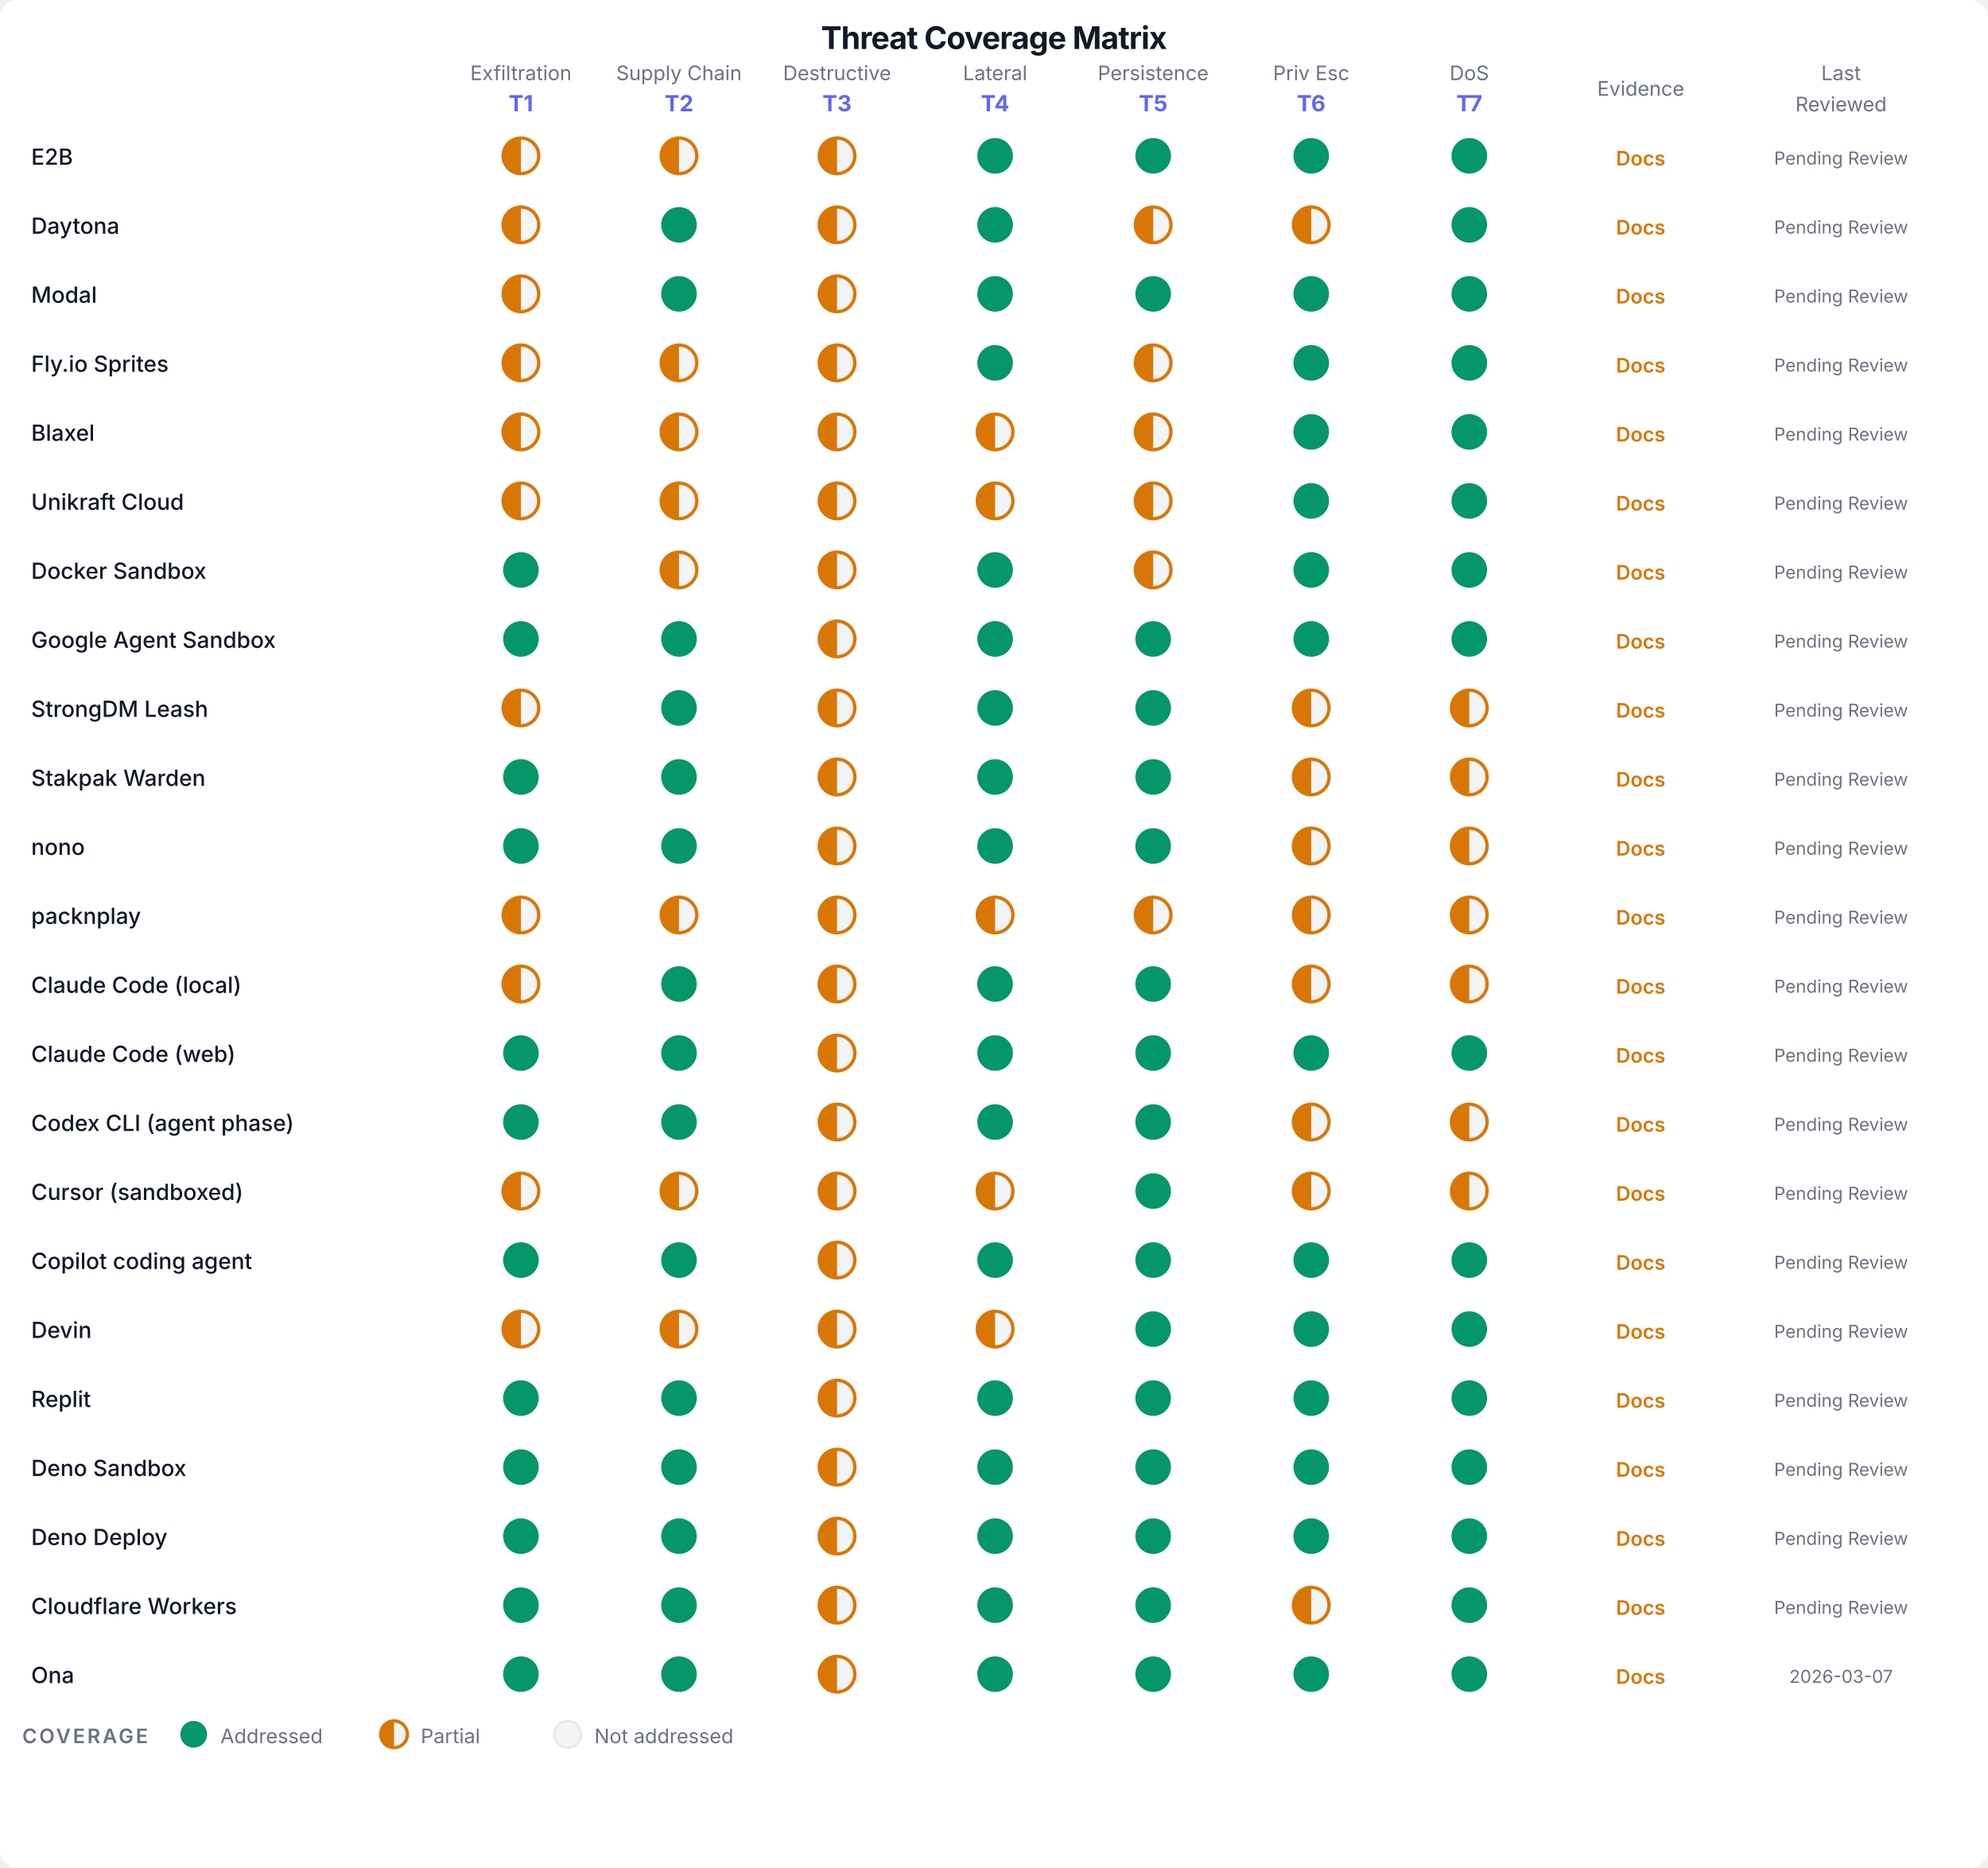
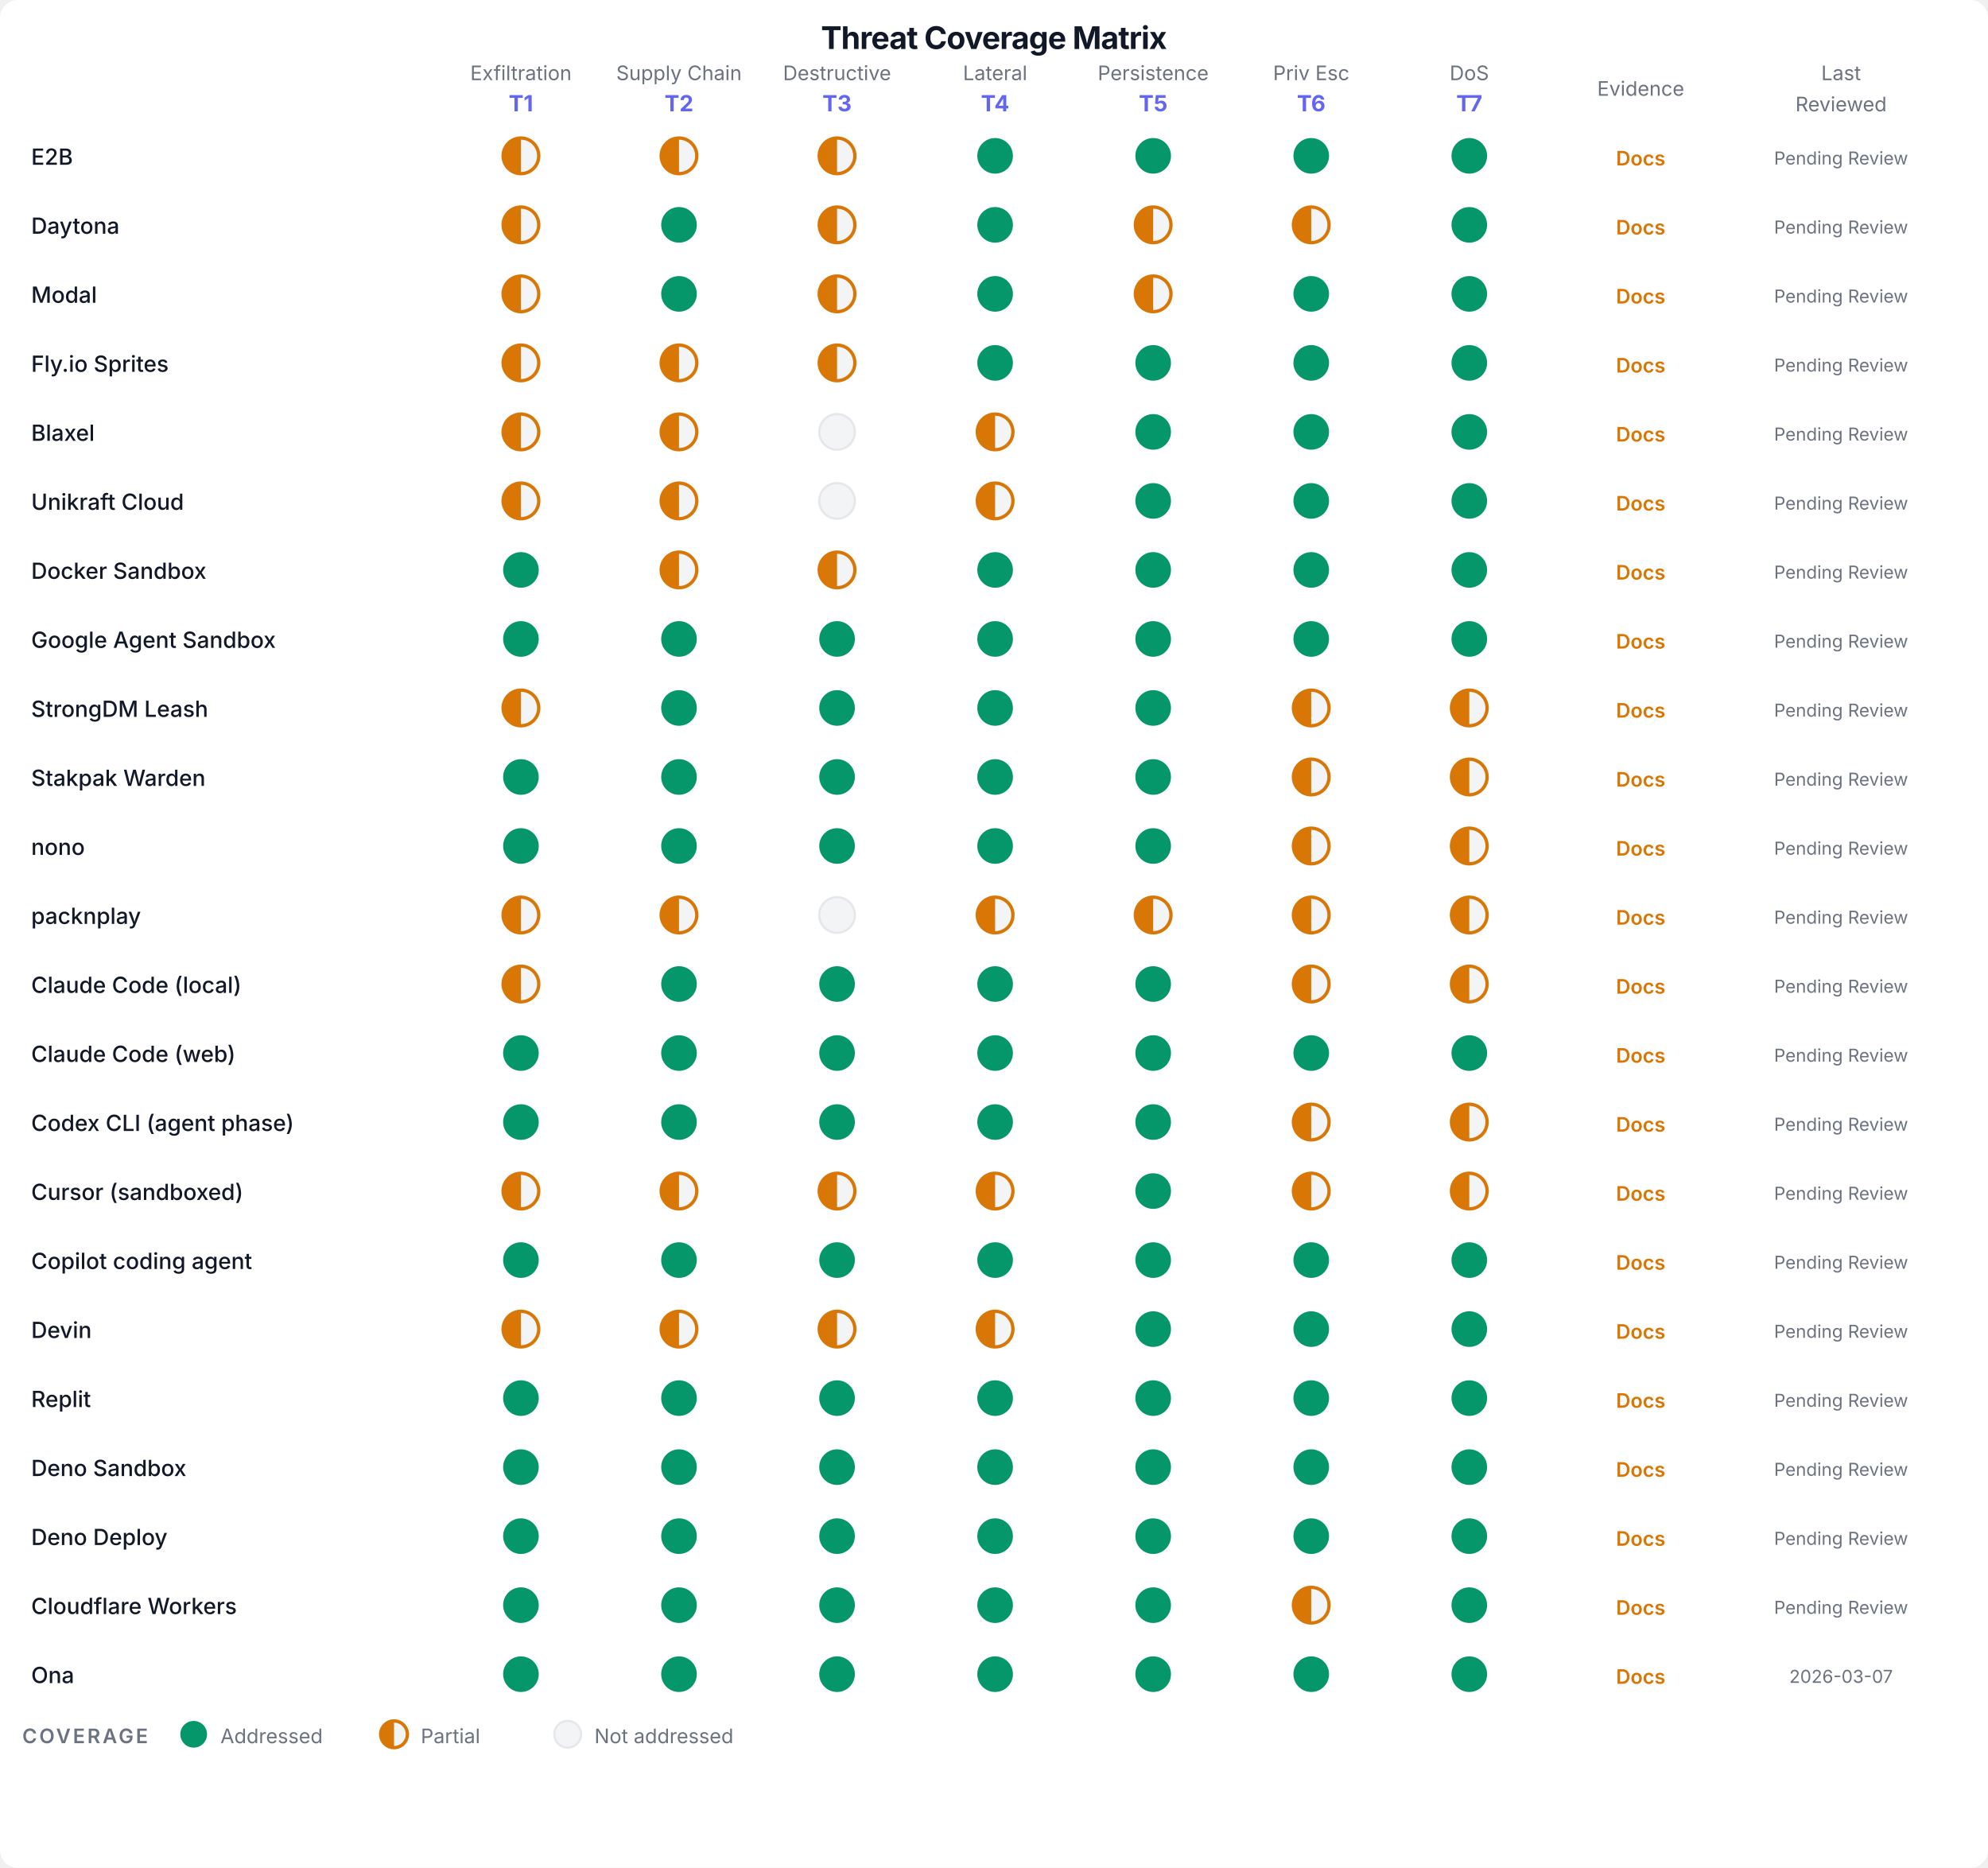
<svg xmlns="http://www.w3.org/2000/svg" viewBox="0 0 893 839" font-family="system-ui, -apple-system, 'Segoe UI', sans-serif">
  <rect width="893" height="839" fill="white" rx="8" />
  <text x="446.5" y="22" fill="#111827" font-size="14" font-weight="700" text-anchor="middle" letter-spacing="-0.3">Threat Coverage Matrix</text>
  <text x="234.0" y="36" fill="#6b7280" font-size="9" text-anchor="middle">Exfiltration</text>
  <text x="234.0" y="50" fill="#6366f1" font-size="10" font-weight="700" text-anchor="middle">T1</text>
  <text x="305.0" y="36" fill="#6b7280" font-size="9" text-anchor="middle">Supply Chain</text>
  <text x="305.0" y="50" fill="#6366f1" font-size="10" font-weight="700" text-anchor="middle">T2</text>
  <text x="376.0" y="36" fill="#6b7280" font-size="9" text-anchor="middle">Destructive</text>
  <text x="376.0" y="50" fill="#6366f1" font-size="10" font-weight="700" text-anchor="middle">T3</text>
  <text x="447.0" y="36" fill="#6b7280" font-size="9" text-anchor="middle">Lateral</text>
  <text x="447.0" y="50" fill="#6366f1" font-size="10" font-weight="700" text-anchor="middle">T4</text>
  <text x="518.0" y="36" fill="#6b7280" font-size="9" text-anchor="middle">Persistence</text>
  <text x="518.0" y="50" fill="#6366f1" font-size="10" font-weight="700" text-anchor="middle">T5</text>
  <text x="589.0" y="36" fill="#6b7280" font-size="9" text-anchor="middle">Priv Esc</text>
  <text x="589.0" y="50" fill="#6366f1" font-size="10" font-weight="700" text-anchor="middle">T6</text>
  <text x="660.0" y="36" fill="#6b7280" font-size="9" text-anchor="middle">DoS</text>
  <text x="660.0" y="50" fill="#6366f1" font-size="10" font-weight="700" text-anchor="middle">T7</text>
  <text x="737.0" y="43" fill="#6b7280" font-size="9" text-anchor="middle">Evidence</text>
  <text x="827.0" y="36" fill="#6b7280" font-size="9" text-anchor="middle">Last</text>
  <text x="827.0" y="50" fill="#6b7280" font-size="9" text-anchor="middle">Reviewed</text>
  <text x="14" y="74.0" fill="#111827" font-size="10" font-weight="500">E2B</text>
  <circle cx="234.0" cy="70.0" r="8" fill="#f3f4f6" stroke="#e5e7eb" stroke-width="1" />
  <path d="M 234.0,62.0 A 8,8 0 0,0 234.0,78.0 Z" fill="#d97706" />
  <circle cx="234.0" cy="70.0" r="8" fill="none" stroke="#d97706" stroke-width="1.5" />
  <circle cx="305.0" cy="70.0" r="8" fill="#f3f4f6" stroke="#e5e7eb" stroke-width="1" />
  <path d="M 305.0,62.0 A 8,8 0 0,0 305.0,78.0 Z" fill="#d97706" />
  <circle cx="305.0" cy="70.0" r="8" fill="none" stroke="#d97706" stroke-width="1.5" />
  <circle cx="376.0" cy="70.0" r="8" fill="#f3f4f6" stroke="#e5e7eb" stroke-width="1" />
  <path d="M 376.0,62.0 A 8,8 0 0,0 376.0,78.0 Z" fill="#d97706" />
  <circle cx="376.0" cy="70.0" r="8" fill="none" stroke="#d97706" stroke-width="1.5" />
  <circle cx="447.0" cy="70.0" r="8" fill="#059669" />
  <circle cx="518.0" cy="70.0" r="8" fill="#059669" />
  <circle cx="589.0" cy="70.0" r="8" fill="#059669" />
  <circle cx="660.0" cy="70.0" r="8" fill="#059669" />
  <text x="737.0" y="71.0" fill="#d97706" font-size="9" font-weight="600" text-anchor="middle" dominant-baseline="middle">Docs</text>
  <text x="827.0" y="71.0" fill="#6b7280" font-size="8" text-anchor="middle" dominant-baseline="middle">Pending Review</text>
  <text x="14" y="105.0" fill="#111827" font-size="10" font-weight="500">Daytona</text>
  <circle cx="234.0" cy="101.0" r="8" fill="#f3f4f6" stroke="#e5e7eb" stroke-width="1" />
  <path d="M 234.0,93.0 A 8,8 0 0,0 234.0,109.0 Z" fill="#d97706" />
  <circle cx="234.0" cy="101.0" r="8" fill="none" stroke="#d97706" stroke-width="1.5" />
  <circle cx="305.0" cy="101.0" r="8" fill="#059669" />
  <circle cx="376.0" cy="101.0" r="8" fill="#f3f4f6" stroke="#e5e7eb" stroke-width="1" />
  <path d="M 376.0,93.0 A 8,8 0 0,0 376.0,109.0 Z" fill="#d97706" />
  <circle cx="376.0" cy="101.0" r="8" fill="none" stroke="#d97706" stroke-width="1.5" />
  <circle cx="447.0" cy="101.0" r="8" fill="#059669" />
  <circle cx="518.0" cy="101.0" r="8" fill="#f3f4f6" stroke="#e5e7eb" stroke-width="1" />
  <path d="M 518.0,93.0 A 8,8 0 0,0 518.0,109.0 Z" fill="#d97706" />
  <circle cx="518.0" cy="101.0" r="8" fill="none" stroke="#d97706" stroke-width="1.5" />
  <circle cx="589.0" cy="101.0" r="8" fill="#f3f4f6" stroke="#e5e7eb" stroke-width="1" />
  <path d="M 589.0,93.0 A 8,8 0 0,0 589.0,109.0 Z" fill="#d97706" />
  <circle cx="589.0" cy="101.0" r="8" fill="none" stroke="#d97706" stroke-width="1.5" />
  <circle cx="660.0" cy="101.0" r="8" fill="#059669" />
  <text x="737.0" y="102.0" fill="#d97706" font-size="9" font-weight="600" text-anchor="middle" dominant-baseline="middle">Docs</text>
  <text x="827.0" y="102.0" fill="#6b7280" font-size="8" text-anchor="middle" dominant-baseline="middle">Pending Review</text>
  <text x="14" y="136.0" fill="#111827" font-size="10" font-weight="500">Modal</text>
  <circle cx="234.0" cy="132.0" r="8" fill="#f3f4f6" stroke="#e5e7eb" stroke-width="1" />
  <path d="M 234.0,124.0 A 8,8 0 0,0 234.0,140.0 Z" fill="#d97706" />
  <circle cx="234.0" cy="132.0" r="8" fill="none" stroke="#d97706" stroke-width="1.5" />
  <circle cx="305.0" cy="132.0" r="8" fill="#059669" />
  <circle cx="376.0" cy="132.0" r="8" fill="#f3f4f6" stroke="#e5e7eb" stroke-width="1" />
  <path d="M 376.0,124.0 A 8,8 0 0,0 376.0,140.0 Z" fill="#d97706" />
  <circle cx="376.0" cy="132.0" r="8" fill="none" stroke="#d97706" stroke-width="1.5" />
  <circle cx="447.0" cy="132.0" r="8" fill="#059669" />
-   <circle cx="518.0" cy="132.0" r="8" fill="#059669" />
+   <circle cx="518.0" cy="132.0" r="8" fill="#f3f4f6" stroke="#e5e7eb" stroke-width="1" />
+   <path d="M 518.0,124.0 A 8,8 0 0,0 518.0,140.0 Z" fill="#d97706" />
+   <circle cx="518.0" cy="132.0" r="8" fill="none" stroke="#d97706" stroke-width="1.5" />
  <circle cx="589.0" cy="132.0" r="8" fill="#059669" />
  <circle cx="660.0" cy="132.0" r="8" fill="#059669" />
  <text x="737.0" y="133.0" fill="#d97706" font-size="9" font-weight="600" text-anchor="middle" dominant-baseline="middle">Docs</text>
  <text x="827.0" y="133.0" fill="#6b7280" font-size="8" text-anchor="middle" dominant-baseline="middle">Pending Review</text>
  <text x="14" y="167.0" fill="#111827" font-size="10" font-weight="500">Fly.io Sprites</text>
  <circle cx="234.0" cy="163.0" r="8" fill="#f3f4f6" stroke="#e5e7eb" stroke-width="1" />
  <path d="M 234.0,155.0 A 8,8 0 0,0 234.0,171.0 Z" fill="#d97706" />
  <circle cx="234.0" cy="163.0" r="8" fill="none" stroke="#d97706" stroke-width="1.5" />
  <circle cx="305.0" cy="163.0" r="8" fill="#f3f4f6" stroke="#e5e7eb" stroke-width="1" />
  <path d="M 305.0,155.0 A 8,8 0 0,0 305.0,171.0 Z" fill="#d97706" />
  <circle cx="305.0" cy="163.0" r="8" fill="none" stroke="#d97706" stroke-width="1.5" />
  <circle cx="376.0" cy="163.0" r="8" fill="#f3f4f6" stroke="#e5e7eb" stroke-width="1" />
  <path d="M 376.0,155.0 A 8,8 0 0,0 376.0,171.0 Z" fill="#d97706" />
  <circle cx="376.0" cy="163.0" r="8" fill="none" stroke="#d97706" stroke-width="1.5" />
  <circle cx="447.0" cy="163.0" r="8" fill="#059669" />
-   <circle cx="518.0" cy="163.0" r="8" fill="#f3f4f6" stroke="#e5e7eb" stroke-width="1" />
-   <path d="M 518.0,155.0 A 8,8 0 0,0 518.0,171.0 Z" fill="#d97706" />
-   <circle cx="518.0" cy="163.0" r="8" fill="none" stroke="#d97706" stroke-width="1.5" />
+   <circle cx="518.0" cy="163.0" r="8" fill="#059669" />
  <circle cx="589.0" cy="163.0" r="8" fill="#059669" />
  <circle cx="660.0" cy="163.0" r="8" fill="#059669" />
  <text x="737.0" y="164.0" fill="#d97706" font-size="9" font-weight="600" text-anchor="middle" dominant-baseline="middle">Docs</text>
  <text x="827.0" y="164.0" fill="#6b7280" font-size="8" text-anchor="middle" dominant-baseline="middle">Pending Review</text>
  <text x="14" y="198.0" fill="#111827" font-size="10" font-weight="500">Blaxel</text>
  <circle cx="234.0" cy="194.0" r="8" fill="#f3f4f6" stroke="#e5e7eb" stroke-width="1" />
  <path d="M 234.0,186.0 A 8,8 0 0,0 234.0,202.0 Z" fill="#d97706" />
  <circle cx="234.0" cy="194.0" r="8" fill="none" stroke="#d97706" stroke-width="1.5" />
  <circle cx="305.0" cy="194.0" r="8" fill="#f3f4f6" stroke="#e5e7eb" stroke-width="1" />
  <path d="M 305.0,186.0 A 8,8 0 0,0 305.0,202.0 Z" fill="#d97706" />
  <circle cx="305.0" cy="194.0" r="8" fill="none" stroke="#d97706" stroke-width="1.5" />
  <circle cx="376.0" cy="194.0" r="8" fill="#f3f4f6" stroke="#e5e7eb" stroke-width="1" />
-   <path d="M 376.0,186.0 A 8,8 0 0,0 376.0,202.0 Z" fill="#d97706" />
-   <circle cx="376.0" cy="194.0" r="8" fill="none" stroke="#d97706" stroke-width="1.5" />
  <circle cx="447.0" cy="194.0" r="8" fill="#f3f4f6" stroke="#e5e7eb" stroke-width="1" />
  <path d="M 447.0,186.0 A 8,8 0 0,0 447.0,202.0 Z" fill="#d97706" />
  <circle cx="447.0" cy="194.0" r="8" fill="none" stroke="#d97706" stroke-width="1.5" />
-   <circle cx="518.0" cy="194.0" r="8" fill="#f3f4f6" stroke="#e5e7eb" stroke-width="1" />
-   <path d="M 518.0,186.0 A 8,8 0 0,0 518.0,202.0 Z" fill="#d97706" />
-   <circle cx="518.0" cy="194.0" r="8" fill="none" stroke="#d97706" stroke-width="1.5" />
+   <circle cx="518.0" cy="194.0" r="8" fill="#059669" />
  <circle cx="589.0" cy="194.0" r="8" fill="#059669" />
  <circle cx="660.0" cy="194.0" r="8" fill="#059669" />
  <text x="737.0" y="195.0" fill="#d97706" font-size="9" font-weight="600" text-anchor="middle" dominant-baseline="middle">Docs</text>
  <text x="827.0" y="195.0" fill="#6b7280" font-size="8" text-anchor="middle" dominant-baseline="middle">Pending Review</text>
  <text x="14" y="229.0" fill="#111827" font-size="10" font-weight="500">Unikraft Cloud</text>
  <circle cx="234.0" cy="225.0" r="8" fill="#f3f4f6" stroke="#e5e7eb" stroke-width="1" />
  <path d="M 234.0,217.0 A 8,8 0 0,0 234.0,233.0 Z" fill="#d97706" />
  <circle cx="234.0" cy="225.0" r="8" fill="none" stroke="#d97706" stroke-width="1.5" />
  <circle cx="305.0" cy="225.0" r="8" fill="#f3f4f6" stroke="#e5e7eb" stroke-width="1" />
  <path d="M 305.0,217.0 A 8,8 0 0,0 305.0,233.0 Z" fill="#d97706" />
  <circle cx="305.0" cy="225.0" r="8" fill="none" stroke="#d97706" stroke-width="1.5" />
  <circle cx="376.0" cy="225.0" r="8" fill="#f3f4f6" stroke="#e5e7eb" stroke-width="1" />
-   <path d="M 376.0,217.0 A 8,8 0 0,0 376.0,233.0 Z" fill="#d97706" />
-   <circle cx="376.0" cy="225.0" r="8" fill="none" stroke="#d97706" stroke-width="1.5" />
  <circle cx="447.0" cy="225.0" r="8" fill="#f3f4f6" stroke="#e5e7eb" stroke-width="1" />
  <path d="M 447.0,217.0 A 8,8 0 0,0 447.0,233.0 Z" fill="#d97706" />
  <circle cx="447.0" cy="225.0" r="8" fill="none" stroke="#d97706" stroke-width="1.5" />
-   <circle cx="518.0" cy="225.0" r="8" fill="#f3f4f6" stroke="#e5e7eb" stroke-width="1" />
-   <path d="M 518.0,217.0 A 8,8 0 0,0 518.0,233.0 Z" fill="#d97706" />
-   <circle cx="518.0" cy="225.0" r="8" fill="none" stroke="#d97706" stroke-width="1.5" />
+   <circle cx="518.0" cy="225.0" r="8" fill="#059669" />
  <circle cx="589.0" cy="225.0" r="8" fill="#059669" />
  <circle cx="660.0" cy="225.0" r="8" fill="#059669" />
  <text x="737.0" y="226.0" fill="#d97706" font-size="9" font-weight="600" text-anchor="middle" dominant-baseline="middle">Docs</text>
  <text x="827.0" y="226.0" fill="#6b7280" font-size="8" text-anchor="middle" dominant-baseline="middle">Pending Review</text>
  <text x="14" y="260.0" fill="#111827" font-size="10" font-weight="500">Docker Sandbox</text>
  <circle cx="234.0" cy="256.0" r="8" fill="#059669" />
  <circle cx="305.0" cy="256.0" r="8" fill="#f3f4f6" stroke="#e5e7eb" stroke-width="1" />
  <path d="M 305.0,248.0 A 8,8 0 0,0 305.0,264.0 Z" fill="#d97706" />
  <circle cx="305.0" cy="256.0" r="8" fill="none" stroke="#d97706" stroke-width="1.5" />
  <circle cx="376.0" cy="256.0" r="8" fill="#f3f4f6" stroke="#e5e7eb" stroke-width="1" />
  <path d="M 376.0,248.0 A 8,8 0 0,0 376.0,264.0 Z" fill="#d97706" />
  <circle cx="376.0" cy="256.0" r="8" fill="none" stroke="#d97706" stroke-width="1.5" />
  <circle cx="447.0" cy="256.0" r="8" fill="#059669" />
-   <circle cx="518.0" cy="256.0" r="8" fill="#f3f4f6" stroke="#e5e7eb" stroke-width="1" />
-   <path d="M 518.0,248.0 A 8,8 0 0,0 518.0,264.0 Z" fill="#d97706" />
-   <circle cx="518.0" cy="256.0" r="8" fill="none" stroke="#d97706" stroke-width="1.5" />
+   <circle cx="518.0" cy="256.0" r="8" fill="#059669" />
  <circle cx="589.0" cy="256.0" r="8" fill="#059669" />
  <circle cx="660.0" cy="256.0" r="8" fill="#059669" />
  <text x="737.0" y="257.0" fill="#d97706" font-size="9" font-weight="600" text-anchor="middle" dominant-baseline="middle">Docs</text>
  <text x="827.0" y="257.0" fill="#6b7280" font-size="8" text-anchor="middle" dominant-baseline="middle">Pending Review</text>
  <text x="14" y="291.0" fill="#111827" font-size="10" font-weight="500">Google Agent Sandbox</text>
  <circle cx="234.0" cy="287.0" r="8" fill="#059669" />
  <circle cx="305.0" cy="287.0" r="8" fill="#059669" />
-   <circle cx="376.0" cy="287.0" r="8" fill="#f3f4f6" stroke="#e5e7eb" stroke-width="1" />
-   <path d="M 376.0,279.0 A 8,8 0 0,0 376.0,295.0 Z" fill="#d97706" />
-   <circle cx="376.0" cy="287.0" r="8" fill="none" stroke="#d97706" stroke-width="1.5" />
+   <circle cx="376.0" cy="287.0" r="8" fill="#059669" />
  <circle cx="447.0" cy="287.0" r="8" fill="#059669" />
  <circle cx="518.0" cy="287.0" r="8" fill="#059669" />
  <circle cx="589.0" cy="287.0" r="8" fill="#059669" />
  <circle cx="660.0" cy="287.0" r="8" fill="#059669" />
  <text x="737.0" y="288.0" fill="#d97706" font-size="9" font-weight="600" text-anchor="middle" dominant-baseline="middle">Docs</text>
  <text x="827.0" y="288.0" fill="#6b7280" font-size="8" text-anchor="middle" dominant-baseline="middle">Pending Review</text>
  <text x="14" y="322.0" fill="#111827" font-size="10" font-weight="500">StrongDM Leash</text>
  <circle cx="234.0" cy="318.0" r="8" fill="#f3f4f6" stroke="#e5e7eb" stroke-width="1" />
  <path d="M 234.0,310.0 A 8,8 0 0,0 234.0,326.0 Z" fill="#d97706" />
  <circle cx="234.0" cy="318.0" r="8" fill="none" stroke="#d97706" stroke-width="1.5" />
  <circle cx="305.0" cy="318.0" r="8" fill="#059669" />
-   <circle cx="376.0" cy="318.0" r="8" fill="#f3f4f6" stroke="#e5e7eb" stroke-width="1" />
-   <path d="M 376.0,310.0 A 8,8 0 0,0 376.0,326.0 Z" fill="#d97706" />
-   <circle cx="376.0" cy="318.0" r="8" fill="none" stroke="#d97706" stroke-width="1.5" />
+   <circle cx="376.0" cy="318.0" r="8" fill="#059669" />
  <circle cx="447.0" cy="318.0" r="8" fill="#059669" />
  <circle cx="518.0" cy="318.0" r="8" fill="#059669" />
  <circle cx="589.0" cy="318.0" r="8" fill="#f3f4f6" stroke="#e5e7eb" stroke-width="1" />
  <path d="M 589.0,310.0 A 8,8 0 0,0 589.0,326.0 Z" fill="#d97706" />
  <circle cx="589.0" cy="318.0" r="8" fill="none" stroke="#d97706" stroke-width="1.5" />
  <circle cx="660.0" cy="318.0" r="8" fill="#f3f4f6" stroke="#e5e7eb" stroke-width="1" />
  <path d="M 660.0,310.0 A 8,8 0 0,0 660.0,326.0 Z" fill="#d97706" />
  <circle cx="660.0" cy="318.0" r="8" fill="none" stroke="#d97706" stroke-width="1.5" />
  <text x="737.0" y="319.0" fill="#d97706" font-size="9" font-weight="600" text-anchor="middle" dominant-baseline="middle">Docs</text>
  <text x="827.0" y="319.0" fill="#6b7280" font-size="8" text-anchor="middle" dominant-baseline="middle">Pending Review</text>
  <text x="14" y="353.0" fill="#111827" font-size="10" font-weight="500">Stakpak Warden</text>
  <circle cx="234.0" cy="349.0" r="8" fill="#059669" />
  <circle cx="305.0" cy="349.0" r="8" fill="#059669" />
-   <circle cx="376.0" cy="349.0" r="8" fill="#f3f4f6" stroke="#e5e7eb" stroke-width="1" />
-   <path d="M 376.0,341.0 A 8,8 0 0,0 376.0,357.0 Z" fill="#d97706" />
-   <circle cx="376.0" cy="349.0" r="8" fill="none" stroke="#d97706" stroke-width="1.5" />
+   <circle cx="376.0" cy="349.0" r="8" fill="#059669" />
  <circle cx="447.0" cy="349.0" r="8" fill="#059669" />
  <circle cx="518.0" cy="349.0" r="8" fill="#059669" />
  <circle cx="589.0" cy="349.0" r="8" fill="#f3f4f6" stroke="#e5e7eb" stroke-width="1" />
  <path d="M 589.0,341.0 A 8,8 0 0,0 589.0,357.0 Z" fill="#d97706" />
  <circle cx="589.0" cy="349.0" r="8" fill="none" stroke="#d97706" stroke-width="1.5" />
  <circle cx="660.0" cy="349.0" r="8" fill="#f3f4f6" stroke="#e5e7eb" stroke-width="1" />
  <path d="M 660.0,341.0 A 8,8 0 0,0 660.0,357.0 Z" fill="#d97706" />
  <circle cx="660.0" cy="349.0" r="8" fill="none" stroke="#d97706" stroke-width="1.5" />
  <text x="737.0" y="350.0" fill="#d97706" font-size="9" font-weight="600" text-anchor="middle" dominant-baseline="middle">Docs</text>
  <text x="827.0" y="350.0" fill="#6b7280" font-size="8" text-anchor="middle" dominant-baseline="middle">Pending Review</text>
  <text x="14" y="384.0" fill="#111827" font-size="10" font-weight="500">nono</text>
  <circle cx="234.0" cy="380.0" r="8" fill="#059669" />
  <circle cx="305.0" cy="380.0" r="8" fill="#059669" />
-   <circle cx="376.0" cy="380.0" r="8" fill="#f3f4f6" stroke="#e5e7eb" stroke-width="1" />
-   <path d="M 376.0,372.0 A 8,8 0 0,0 376.0,388.0 Z" fill="#d97706" />
-   <circle cx="376.0" cy="380.0" r="8" fill="none" stroke="#d97706" stroke-width="1.5" />
+   <circle cx="376.0" cy="380.0" r="8" fill="#059669" />
  <circle cx="447.0" cy="380.0" r="8" fill="#059669" />
  <circle cx="518.0" cy="380.0" r="8" fill="#059669" />
  <circle cx="589.0" cy="380.0" r="8" fill="#f3f4f6" stroke="#e5e7eb" stroke-width="1" />
  <path d="M 589.0,372.0 A 8,8 0 0,0 589.0,388.0 Z" fill="#d97706" />
  <circle cx="589.0" cy="380.0" r="8" fill="none" stroke="#d97706" stroke-width="1.5" />
  <circle cx="660.0" cy="380.0" r="8" fill="#f3f4f6" stroke="#e5e7eb" stroke-width="1" />
  <path d="M 660.0,372.0 A 8,8 0 0,0 660.0,388.0 Z" fill="#d97706" />
  <circle cx="660.0" cy="380.0" r="8" fill="none" stroke="#d97706" stroke-width="1.5" />
  <text x="737.0" y="381.0" fill="#d97706" font-size="9" font-weight="600" text-anchor="middle" dominant-baseline="middle">Docs</text>
  <text x="827.0" y="381.0" fill="#6b7280" font-size="8" text-anchor="middle" dominant-baseline="middle">Pending Review</text>
  <text x="14" y="415.0" fill="#111827" font-size="10" font-weight="500">packnplay</text>
  <circle cx="234.0" cy="411.0" r="8" fill="#f3f4f6" stroke="#e5e7eb" stroke-width="1" />
  <path d="M 234.0,403.0 A 8,8 0 0,0 234.0,419.0 Z" fill="#d97706" />
  <circle cx="234.0" cy="411.0" r="8" fill="none" stroke="#d97706" stroke-width="1.5" />
  <circle cx="305.0" cy="411.0" r="8" fill="#f3f4f6" stroke="#e5e7eb" stroke-width="1" />
  <path d="M 305.0,403.0 A 8,8 0 0,0 305.0,419.0 Z" fill="#d97706" />
  <circle cx="305.0" cy="411.0" r="8" fill="none" stroke="#d97706" stroke-width="1.5" />
  <circle cx="376.0" cy="411.0" r="8" fill="#f3f4f6" stroke="#e5e7eb" stroke-width="1" />
-   <path d="M 376.0,403.0 A 8,8 0 0,0 376.0,419.0 Z" fill="#d97706" />
-   <circle cx="376.0" cy="411.0" r="8" fill="none" stroke="#d97706" stroke-width="1.5" />
  <circle cx="447.0" cy="411.0" r="8" fill="#f3f4f6" stroke="#e5e7eb" stroke-width="1" />
  <path d="M 447.0,403.0 A 8,8 0 0,0 447.0,419.0 Z" fill="#d97706" />
  <circle cx="447.0" cy="411.0" r="8" fill="none" stroke="#d97706" stroke-width="1.5" />
  <circle cx="518.0" cy="411.0" r="8" fill="#f3f4f6" stroke="#e5e7eb" stroke-width="1" />
  <path d="M 518.0,403.0 A 8,8 0 0,0 518.0,419.0 Z" fill="#d97706" />
  <circle cx="518.0" cy="411.0" r="8" fill="none" stroke="#d97706" stroke-width="1.5" />
  <circle cx="589.0" cy="411.0" r="8" fill="#f3f4f6" stroke="#e5e7eb" stroke-width="1" />
  <path d="M 589.0,403.0 A 8,8 0 0,0 589.0,419.0 Z" fill="#d97706" />
  <circle cx="589.0" cy="411.0" r="8" fill="none" stroke="#d97706" stroke-width="1.5" />
  <circle cx="660.0" cy="411.0" r="8" fill="#f3f4f6" stroke="#e5e7eb" stroke-width="1" />
  <path d="M 660.0,403.0 A 8,8 0 0,0 660.0,419.0 Z" fill="#d97706" />
  <circle cx="660.0" cy="411.0" r="8" fill="none" stroke="#d97706" stroke-width="1.5" />
  <text x="737.0" y="412.0" fill="#d97706" font-size="9" font-weight="600" text-anchor="middle" dominant-baseline="middle">Docs</text>
  <text x="827.0" y="412.0" fill="#6b7280" font-size="8" text-anchor="middle" dominant-baseline="middle">Pending Review</text>
  <text x="14" y="446.0" fill="#111827" font-size="10" font-weight="500">Claude Code (local)</text>
  <circle cx="234.0" cy="442.0" r="8" fill="#f3f4f6" stroke="#e5e7eb" stroke-width="1" />
  <path d="M 234.0,434.0 A 8,8 0 0,0 234.0,450.0 Z" fill="#d97706" />
  <circle cx="234.0" cy="442.0" r="8" fill="none" stroke="#d97706" stroke-width="1.5" />
  <circle cx="305.0" cy="442.0" r="8" fill="#059669" />
-   <circle cx="376.0" cy="442.0" r="8" fill="#f3f4f6" stroke="#e5e7eb" stroke-width="1" />
-   <path d="M 376.0,434.0 A 8,8 0 0,0 376.0,450.0 Z" fill="#d97706" />
-   <circle cx="376.0" cy="442.0" r="8" fill="none" stroke="#d97706" stroke-width="1.5" />
+   <circle cx="376.0" cy="442.0" r="8" fill="#059669" />
  <circle cx="447.0" cy="442.0" r="8" fill="#059669" />
  <circle cx="518.0" cy="442.0" r="8" fill="#059669" />
  <circle cx="589.0" cy="442.0" r="8" fill="#f3f4f6" stroke="#e5e7eb" stroke-width="1" />
  <path d="M 589.0,434.0 A 8,8 0 0,0 589.0,450.0 Z" fill="#d97706" />
  <circle cx="589.0" cy="442.0" r="8" fill="none" stroke="#d97706" stroke-width="1.5" />
  <circle cx="660.0" cy="442.0" r="8" fill="#f3f4f6" stroke="#e5e7eb" stroke-width="1" />
  <path d="M 660.0,434.0 A 8,8 0 0,0 660.0,450.0 Z" fill="#d97706" />
  <circle cx="660.0" cy="442.0" r="8" fill="none" stroke="#d97706" stroke-width="1.5" />
  <text x="737.0" y="443.0" fill="#d97706" font-size="9" font-weight="600" text-anchor="middle" dominant-baseline="middle">Docs</text>
  <text x="827.0" y="443.0" fill="#6b7280" font-size="8" text-anchor="middle" dominant-baseline="middle">Pending Review</text>
  <text x="14" y="477.0" fill="#111827" font-size="10" font-weight="500">Claude Code (web)</text>
  <circle cx="234.0" cy="473.0" r="8" fill="#059669" />
  <circle cx="305.0" cy="473.0" r="8" fill="#059669" />
-   <circle cx="376.0" cy="473.0" r="8" fill="#f3f4f6" stroke="#e5e7eb" stroke-width="1" />
-   <path d="M 376.0,465.0 A 8,8 0 0,0 376.0,481.0 Z" fill="#d97706" />
-   <circle cx="376.0" cy="473.0" r="8" fill="none" stroke="#d97706" stroke-width="1.5" />
+   <circle cx="376.0" cy="473.0" r="8" fill="#059669" />
  <circle cx="447.0" cy="473.0" r="8" fill="#059669" />
  <circle cx="518.0" cy="473.0" r="8" fill="#059669" />
  <circle cx="589.0" cy="473.0" r="8" fill="#059669" />
  <circle cx="660.0" cy="473.0" r="8" fill="#059669" />
  <text x="737.0" y="474.0" fill="#d97706" font-size="9" font-weight="600" text-anchor="middle" dominant-baseline="middle">Docs</text>
  <text x="827.0" y="474.0" fill="#6b7280" font-size="8" text-anchor="middle" dominant-baseline="middle">Pending Review</text>
  <text x="14" y="508.0" fill="#111827" font-size="10" font-weight="500">Codex CLI (agent phase)</text>
  <circle cx="234.0" cy="504.0" r="8" fill="#059669" />
  <circle cx="305.0" cy="504.0" r="8" fill="#059669" />
-   <circle cx="376.0" cy="504.0" r="8" fill="#f3f4f6" stroke="#e5e7eb" stroke-width="1" />
-   <path d="M 376.0,496.0 A 8,8 0 0,0 376.0,512.0 Z" fill="#d97706" />
-   <circle cx="376.0" cy="504.0" r="8" fill="none" stroke="#d97706" stroke-width="1.5" />
+   <circle cx="376.0" cy="504.0" r="8" fill="#059669" />
  <circle cx="447.0" cy="504.0" r="8" fill="#059669" />
  <circle cx="518.0" cy="504.0" r="8" fill="#059669" />
  <circle cx="589.0" cy="504.0" r="8" fill="#f3f4f6" stroke="#e5e7eb" stroke-width="1" />
  <path d="M 589.0,496.0 A 8,8 0 0,0 589.0,512.0 Z" fill="#d97706" />
  <circle cx="589.0" cy="504.0" r="8" fill="none" stroke="#d97706" stroke-width="1.5" />
  <circle cx="660.0" cy="504.0" r="8" fill="#f3f4f6" stroke="#e5e7eb" stroke-width="1" />
  <path d="M 660.0,496.0 A 8,8 0 0,0 660.0,512.0 Z" fill="#d97706" />
  <circle cx="660.0" cy="504.0" r="8" fill="none" stroke="#d97706" stroke-width="1.5" />
  <text x="737.0" y="505.0" fill="#d97706" font-size="9" font-weight="600" text-anchor="middle" dominant-baseline="middle">Docs</text>
  <text x="827.0" y="505.0" fill="#6b7280" font-size="8" text-anchor="middle" dominant-baseline="middle">Pending Review</text>
  <text x="14" y="539.0" fill="#111827" font-size="10" font-weight="500">Cursor (sandboxed)</text>
  <circle cx="234.0" cy="535.0" r="8" fill="#f3f4f6" stroke="#e5e7eb" stroke-width="1" />
  <path d="M 234.0,527.0 A 8,8 0 0,0 234.0,543.0 Z" fill="#d97706" />
  <circle cx="234.0" cy="535.0" r="8" fill="none" stroke="#d97706" stroke-width="1.5" />
  <circle cx="305.0" cy="535.0" r="8" fill="#f3f4f6" stroke="#e5e7eb" stroke-width="1" />
  <path d="M 305.0,527.0 A 8,8 0 0,0 305.0,543.0 Z" fill="#d97706" />
  <circle cx="305.0" cy="535.0" r="8" fill="none" stroke="#d97706" stroke-width="1.5" />
  <circle cx="376.0" cy="535.0" r="8" fill="#f3f4f6" stroke="#e5e7eb" stroke-width="1" />
  <path d="M 376.0,527.0 A 8,8 0 0,0 376.0,543.0 Z" fill="#d97706" />
  <circle cx="376.0" cy="535.0" r="8" fill="none" stroke="#d97706" stroke-width="1.5" />
  <circle cx="447.0" cy="535.0" r="8" fill="#f3f4f6" stroke="#e5e7eb" stroke-width="1" />
  <path d="M 447.0,527.0 A 8,8 0 0,0 447.0,543.0 Z" fill="#d97706" />
  <circle cx="447.0" cy="535.0" r="8" fill="none" stroke="#d97706" stroke-width="1.5" />
  <circle cx="518.0" cy="535.0" r="8" fill="#059669" />
  <circle cx="589.0" cy="535.0" r="8" fill="#f3f4f6" stroke="#e5e7eb" stroke-width="1" />
  <path d="M 589.0,527.0 A 8,8 0 0,0 589.0,543.0 Z" fill="#d97706" />
  <circle cx="589.0" cy="535.0" r="8" fill="none" stroke="#d97706" stroke-width="1.5" />
  <circle cx="660.0" cy="535.0" r="8" fill="#f3f4f6" stroke="#e5e7eb" stroke-width="1" />
  <path d="M 660.0,527.0 A 8,8 0 0,0 660.0,543.0 Z" fill="#d97706" />
  <circle cx="660.0" cy="535.0" r="8" fill="none" stroke="#d97706" stroke-width="1.5" />
  <text x="737.0" y="536.0" fill="#d97706" font-size="9" font-weight="600" text-anchor="middle" dominant-baseline="middle">Docs</text>
  <text x="827.0" y="536.0" fill="#6b7280" font-size="8" text-anchor="middle" dominant-baseline="middle">Pending Review</text>
  <text x="14" y="570.0" fill="#111827" font-size="10" font-weight="500">Copilot coding agent</text>
  <circle cx="234.0" cy="566.0" r="8" fill="#059669" />
  <circle cx="305.0" cy="566.0" r="8" fill="#059669" />
-   <circle cx="376.0" cy="566.0" r="8" fill="#f3f4f6" stroke="#e5e7eb" stroke-width="1" />
-   <path d="M 376.0,558.0 A 8,8 0 0,0 376.0,574.0 Z" fill="#d97706" />
-   <circle cx="376.0" cy="566.0" r="8" fill="none" stroke="#d97706" stroke-width="1.5" />
+   <circle cx="376.0" cy="566.0" r="8" fill="#059669" />
  <circle cx="447.0" cy="566.0" r="8" fill="#059669" />
  <circle cx="518.0" cy="566.0" r="8" fill="#059669" />
  <circle cx="589.0" cy="566.0" r="8" fill="#059669" />
  <circle cx="660.0" cy="566.0" r="8" fill="#059669" />
  <text x="737.0" y="567.0" fill="#d97706" font-size="9" font-weight="600" text-anchor="middle" dominant-baseline="middle">Docs</text>
  <text x="827.0" y="567.0" fill="#6b7280" font-size="8" text-anchor="middle" dominant-baseline="middle">Pending Review</text>
  <text x="14" y="601.0" fill="#111827" font-size="10" font-weight="500">Devin</text>
  <circle cx="234.0" cy="597.0" r="8" fill="#f3f4f6" stroke="#e5e7eb" stroke-width="1" />
  <path d="M 234.0,589.0 A 8,8 0 0,0 234.0,605.0 Z" fill="#d97706" />
  <circle cx="234.0" cy="597.0" r="8" fill="none" stroke="#d97706" stroke-width="1.5" />
  <circle cx="305.0" cy="597.0" r="8" fill="#f3f4f6" stroke="#e5e7eb" stroke-width="1" />
  <path d="M 305.0,589.0 A 8,8 0 0,0 305.0,605.0 Z" fill="#d97706" />
  <circle cx="305.0" cy="597.0" r="8" fill="none" stroke="#d97706" stroke-width="1.5" />
  <circle cx="376.0" cy="597.0" r="8" fill="#f3f4f6" stroke="#e5e7eb" stroke-width="1" />
  <path d="M 376.0,589.0 A 8,8 0 0,0 376.0,605.0 Z" fill="#d97706" />
  <circle cx="376.0" cy="597.0" r="8" fill="none" stroke="#d97706" stroke-width="1.5" />
  <circle cx="447.0" cy="597.0" r="8" fill="#f3f4f6" stroke="#e5e7eb" stroke-width="1" />
  <path d="M 447.0,589.0 A 8,8 0 0,0 447.0,605.0 Z" fill="#d97706" />
  <circle cx="447.0" cy="597.0" r="8" fill="none" stroke="#d97706" stroke-width="1.5" />
  <circle cx="518.0" cy="597.0" r="8" fill="#059669" />
  <circle cx="589.0" cy="597.0" r="8" fill="#059669" />
  <circle cx="660.0" cy="597.0" r="8" fill="#059669" />
  <text x="737.0" y="598.0" fill="#d97706" font-size="9" font-weight="600" text-anchor="middle" dominant-baseline="middle">Docs</text>
  <text x="827.0" y="598.0" fill="#6b7280" font-size="8" text-anchor="middle" dominant-baseline="middle">Pending Review</text>
  <text x="14" y="632.0" fill="#111827" font-size="10" font-weight="500">Replit</text>
  <circle cx="234.0" cy="628.0" r="8" fill="#059669" />
  <circle cx="305.0" cy="628.0" r="8" fill="#059669" />
-   <circle cx="376.0" cy="628.0" r="8" fill="#f3f4f6" stroke="#e5e7eb" stroke-width="1" />
-   <path d="M 376.0,620.0 A 8,8 0 0,0 376.0,636.0 Z" fill="#d97706" />
-   <circle cx="376.0" cy="628.0" r="8" fill="none" stroke="#d97706" stroke-width="1.5" />
+   <circle cx="376.0" cy="628.0" r="8" fill="#059669" />
  <circle cx="447.0" cy="628.0" r="8" fill="#059669" />
  <circle cx="518.0" cy="628.0" r="8" fill="#059669" />
  <circle cx="589.0" cy="628.0" r="8" fill="#059669" />
  <circle cx="660.0" cy="628.0" r="8" fill="#059669" />
  <text x="737.0" y="629.0" fill="#d97706" font-size="9" font-weight="600" text-anchor="middle" dominant-baseline="middle">Docs</text>
  <text x="827.0" y="629.0" fill="#6b7280" font-size="8" text-anchor="middle" dominant-baseline="middle">Pending Review</text>
  <text x="14" y="663.0" fill="#111827" font-size="10" font-weight="500">Deno Sandbox</text>
  <circle cx="234.0" cy="659.0" r="8" fill="#059669" />
  <circle cx="305.0" cy="659.0" r="8" fill="#059669" />
-   <circle cx="376.0" cy="659.0" r="8" fill="#f3f4f6" stroke="#e5e7eb" stroke-width="1" />
-   <path d="M 376.0,651.0 A 8,8 0 0,0 376.0,667.0 Z" fill="#d97706" />
-   <circle cx="376.0" cy="659.0" r="8" fill="none" stroke="#d97706" stroke-width="1.5" />
+   <circle cx="376.0" cy="659.0" r="8" fill="#059669" />
  <circle cx="447.0" cy="659.0" r="8" fill="#059669" />
  <circle cx="518.0" cy="659.0" r="8" fill="#059669" />
  <circle cx="589.0" cy="659.0" r="8" fill="#059669" />
  <circle cx="660.0" cy="659.0" r="8" fill="#059669" />
  <text x="737.0" y="660.0" fill="#d97706" font-size="9" font-weight="600" text-anchor="middle" dominant-baseline="middle">Docs</text>
  <text x="827.0" y="660.0" fill="#6b7280" font-size="8" text-anchor="middle" dominant-baseline="middle">Pending Review</text>
  <text x="14" y="694.0" fill="#111827" font-size="10" font-weight="500">Deno Deploy</text>
  <circle cx="234.0" cy="690.0" r="8" fill="#059669" />
  <circle cx="305.0" cy="690.0" r="8" fill="#059669" />
-   <circle cx="376.0" cy="690.0" r="8" fill="#f3f4f6" stroke="#e5e7eb" stroke-width="1" />
-   <path d="M 376.0,682.0 A 8,8 0 0,0 376.0,698.0 Z" fill="#d97706" />
-   <circle cx="376.0" cy="690.0" r="8" fill="none" stroke="#d97706" stroke-width="1.5" />
+   <circle cx="376.0" cy="690.0" r="8" fill="#059669" />
  <circle cx="447.0" cy="690.0" r="8" fill="#059669" />
  <circle cx="518.0" cy="690.0" r="8" fill="#059669" />
  <circle cx="589.0" cy="690.0" r="8" fill="#059669" />
  <circle cx="660.0" cy="690.0" r="8" fill="#059669" />
  <text x="737.0" y="691.0" fill="#d97706" font-size="9" font-weight="600" text-anchor="middle" dominant-baseline="middle">Docs</text>
  <text x="827.0" y="691.0" fill="#6b7280" font-size="8" text-anchor="middle" dominant-baseline="middle">Pending Review</text>
  <text x="14" y="725.0" fill="#111827" font-size="10" font-weight="500">Cloudflare Workers</text>
  <circle cx="234.0" cy="721.0" r="8" fill="#059669" />
  <circle cx="305.0" cy="721.0" r="8" fill="#059669" />
-   <circle cx="376.0" cy="721.0" r="8" fill="#f3f4f6" stroke="#e5e7eb" stroke-width="1" />
-   <path d="M 376.0,713.0 A 8,8 0 0,0 376.0,729.0 Z" fill="#d97706" />
-   <circle cx="376.0" cy="721.0" r="8" fill="none" stroke="#d97706" stroke-width="1.5" />
+   <circle cx="376.0" cy="721.0" r="8" fill="#059669" />
  <circle cx="447.0" cy="721.0" r="8" fill="#059669" />
  <circle cx="518.0" cy="721.0" r="8" fill="#059669" />
  <circle cx="589.0" cy="721.0" r="8" fill="#f3f4f6" stroke="#e5e7eb" stroke-width="1" />
  <path d="M 589.0,713.0 A 8,8 0 0,0 589.0,729.0 Z" fill="#d97706" />
  <circle cx="589.0" cy="721.0" r="8" fill="none" stroke="#d97706" stroke-width="1.5" />
  <circle cx="660.0" cy="721.0" r="8" fill="#059669" />
  <text x="737.0" y="722.0" fill="#d97706" font-size="9" font-weight="600" text-anchor="middle" dominant-baseline="middle">Docs</text>
  <text x="827.0" y="722.0" fill="#6b7280" font-size="8" text-anchor="middle" dominant-baseline="middle">Pending Review</text>
  <text x="14" y="756.0" fill="#111827" font-size="10" font-weight="500">Ona</text>
  <circle cx="234.0" cy="752.0" r="8" fill="#059669" />
  <circle cx="305.0" cy="752.0" r="8" fill="#059669" />
-   <circle cx="376.0" cy="752.0" r="8" fill="#f3f4f6" stroke="#e5e7eb" stroke-width="1" />
-   <path d="M 376.0,744.0 A 8,8 0 0,0 376.0,760.0 Z" fill="#d97706" />
-   <circle cx="376.0" cy="752.0" r="8" fill="none" stroke="#d97706" stroke-width="1.5" />
+   <circle cx="376.0" cy="752.0" r="8" fill="#059669" />
  <circle cx="447.0" cy="752.0" r="8" fill="#059669" />
  <circle cx="518.0" cy="752.0" r="8" fill="#059669" />
  <circle cx="589.0" cy="752.0" r="8" fill="#059669" />
  <circle cx="660.0" cy="752.0" r="8" fill="#059669" />
  <text x="737.0" y="753.0" fill="#d97706" font-size="9" font-weight="600" text-anchor="middle" dominant-baseline="middle">Docs</text>
  <text x="827.0" y="753.0" fill="#6b7280" font-size="8" text-anchor="middle" dominant-baseline="middle">2026-03-07</text>
  <text x="10" y="783" fill="#6b7280" font-size="9" font-weight="600" letter-spacing="1">COVERAGE</text>
  <circle cx="87" cy="779" r="6" fill="#059669" />
  <text x="99" y="783" fill="#6b7280" font-size="9">Addressed</text>
  <circle cx="177" cy="779" r="6" fill="#f3f4f6" stroke="#e5e7eb" stroke-width="1" />
  <path d="M 177,773 A 6,6 0 0,0 177,785 Z" fill="#d97706" />
  <circle cx="177" cy="779" r="6" fill="none" stroke="#d97706" stroke-width="1.5" />
  <text x="189" y="783" fill="#6b7280" font-size="9">Partial</text>
  <circle cx="255" cy="779" r="6" fill="#f3f4f6" stroke="#e5e7eb" stroke-width="1" />
  <text x="267" y="783" fill="#6b7280" font-size="9">Not addressed</text>
</svg>
